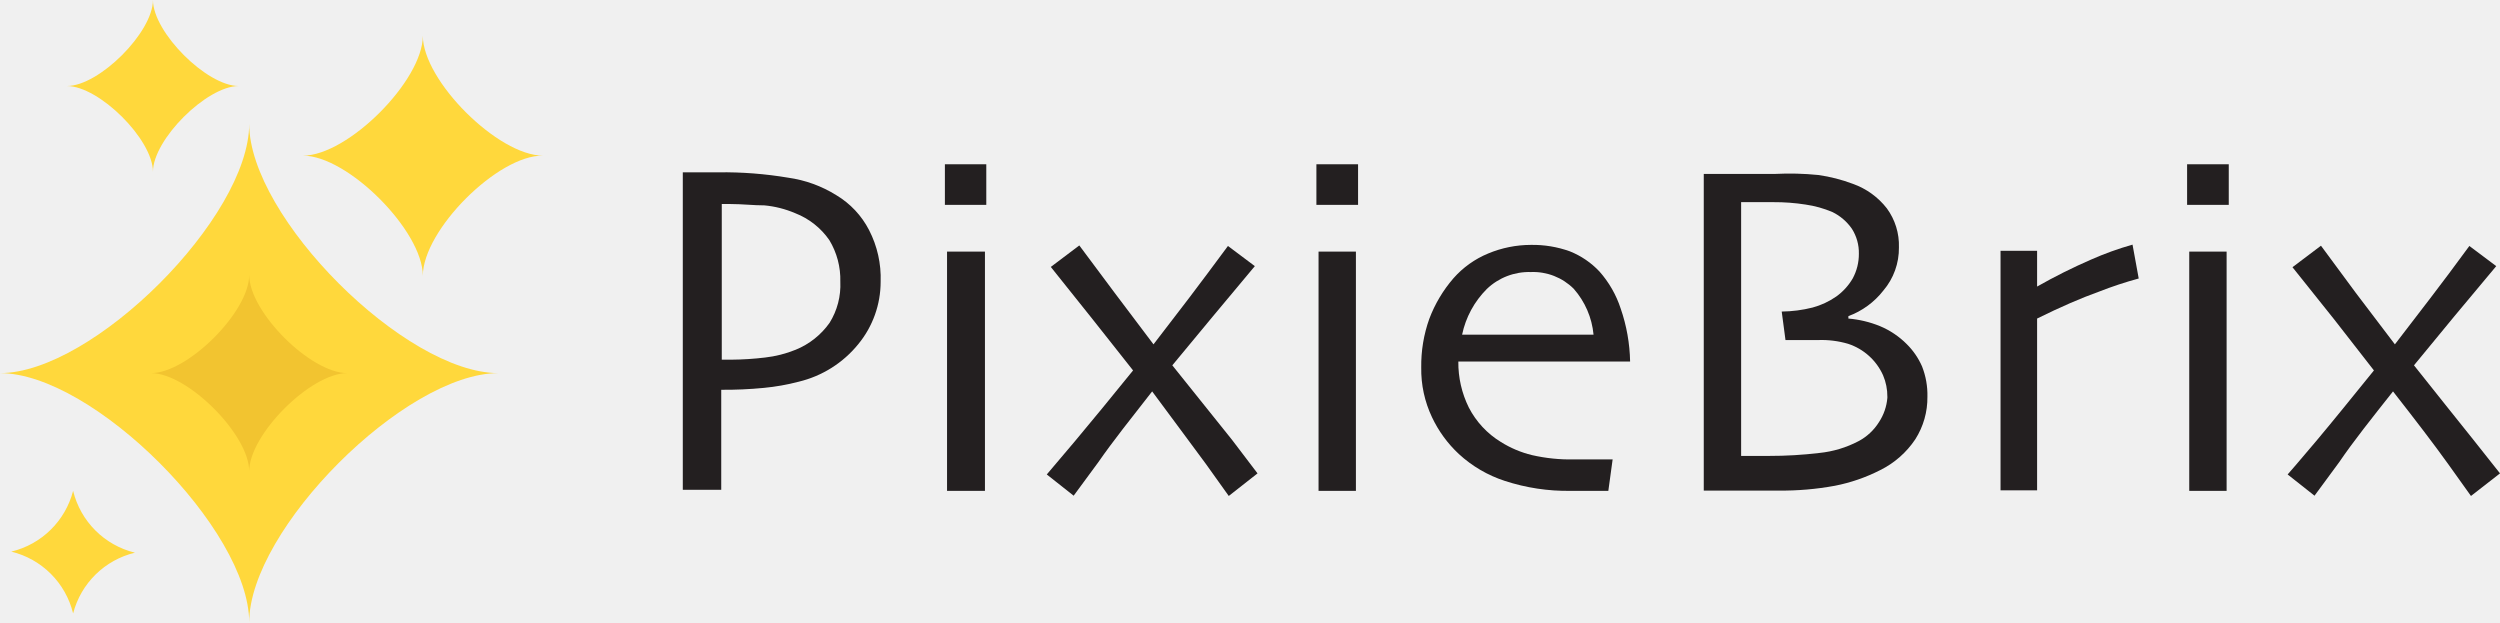
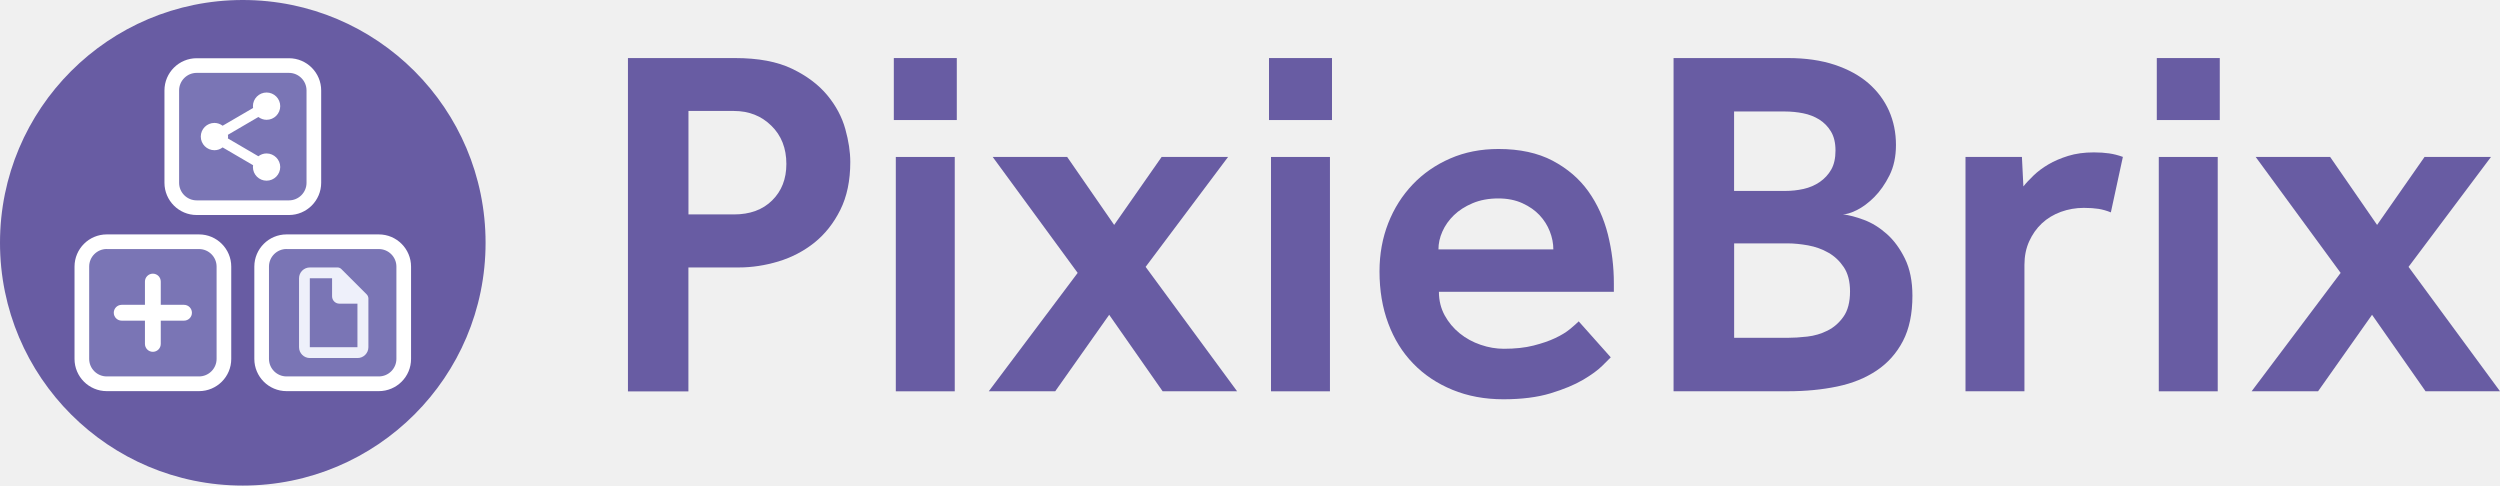
- <svg xmlns="http://www.w3.org/2000/svg" viewBox="0 0 93 23.15">
-   <defs>
-     <style>.a{fill:#231f20;}.b{fill:#ffd83c;}.c{fill:#f2c430;}</style>
-   </defs>
-   <path class="a" d="M35.12,11.22a3.65,3.65,0,0,1-.83,2.32,4.08,4.08,0,0,1-2.22,1.4,8.16,8.16,0,0,1-1.3.23,15.18,15.18,0,0,1-1.58.07l0,3.72H27.76c0-.35,0-1,0-2s0-2.42,0-4.41c0-.63,0-1.41,0-2.33s0-1.94,0-3.07h1.33a14.58,14.58,0,0,1,2.59.2A4.58,4.58,0,0,1,33.47,8a3.24,3.24,0,0,1,1.22,1.3A3.89,3.89,0,0,1,35.12,11.22Zm-1.5,0a2.84,2.84,0,0,0-.41-1.55,2.77,2.77,0,0,0-1.27-1,3.82,3.82,0,0,0-1.14-.29c-.41,0-.83-.05-1.26-.05h-.33c0,.06,0,.5,0,1.31s0,1.46,0,1.94,0,.94,0,1.54v1h.36a11.19,11.19,0,0,0,1.25-.08,4.31,4.31,0,0,0,1.14-.29,2.87,2.87,0,0,0,1.26-1A2.66,2.66,0,0,0,33.62,11.22Z" transform="translate(-2.36 -0.74)" />
-   <path class="a" d="M39.05,8.36H37.51V6.85h1.54ZM39,19H37.59c0-.09,0-.67,0-1.73s0-1.94,0-2.63v-2c0-.72,0-1.57,0-2.54H39c0,.84,0,1.63,0,2.36s0,1.39,0,2c0,1.36,0,2.46,0,3.29S39,18.94,39,19Z" transform="translate(-2.36 -0.74)" />
-   <path class="a" d="M49.14,18.35l-1.07.84L47.22,18c-.54-.74-1.22-1.64-2-2.7h0c-.78,1-1.46,1.85-2,2.63l-.92,1.25-1-.79,1.05-1.24c.63-.75,1.35-1.63,2.16-2.63v0L43,12.61c-.48-.6-1-1.25-1.55-1.94l1.06-.8,1.32,1.77,1.44,1.91h0l1.32-1.72c.45-.59.93-1.24,1.45-1.94l1,.75-1.57,1.88-1.5,1.81v0l2.22,2.77Z" transform="translate(-2.36 -0.74)" />
-   <path class="a" d="M52.88,8.36H51.33V6.85h1.55ZM52.8,19H51.41c0-.09,0-.67,0-1.73s0-1.94,0-2.63,0-1.27,0-2,0-1.57,0-2.54H52.8c0,.84,0,1.63,0,2.36s0,1.39,0,2c0,1.36,0,2.46,0,3.29S52.8,18.94,52.8,19Z" transform="translate(-2.36 -0.74)" />
-   <path class="a" d="M63,14.19H56.61A3.77,3.77,0,0,0,57,15.9a3.24,3.24,0,0,0,1.19,1.28,3.9,3.9,0,0,0,1.16.49,6.4,6.4,0,0,0,1.56.16c.34,0,.64,0,.92,0l.52,0-.16,1.17-.47,0q-.39,0-.93,0a7.52,7.52,0,0,1-2.45-.37,4.65,4.65,0,0,1-1.71-1,4.48,4.48,0,0,1-1-1.37,4.15,4.15,0,0,1-.4-1.85,5.17,5.17,0,0,1,.3-1.81,5,5,0,0,1,.9-1.51,3.49,3.49,0,0,1,1.29-.92,4.14,4.14,0,0,1,1.59-.32,4.08,4.08,0,0,1,1.45.24,3.08,3.08,0,0,1,1.1.75,3.9,3.9,0,0,1,.79,1.38A6.38,6.38,0,0,1,63,14.19Zm-1.36-1a3,3,0,0,0-.74-1.71,2.14,2.14,0,0,0-1.59-.62,2.27,2.27,0,0,0-1.64.63,3.38,3.38,0,0,0-.92,1.7Z" transform="translate(-2.36 -0.74)" />
-   <path class="a" d="M74.06,15.5a2.88,2.88,0,0,1-.45,1.58,3.36,3.36,0,0,1-1.31,1.15,6.41,6.41,0,0,1-1.68.58,10.92,10.92,0,0,1-2.09.18l-1.79,0-1,0c0-1.13,0-2.19,0-3.19V12.87c0-1.72,0-3.09,0-4.09s0-1.53,0-1.57l1,0c.56,0,1.11,0,1.65,0A10.61,10.61,0,0,1,70,7.25a6,6,0,0,1,1.29.33,2.78,2.78,0,0,1,1.26.91A2.33,2.33,0,0,1,73,9.94a2.43,2.43,0,0,1-.58,1.61,2.94,2.94,0,0,1-1.3.95v.09a4,4,0,0,1,1.17.28,3.08,3.08,0,0,1,1,.67,2.68,2.68,0,0,1,.57.83A2.9,2.9,0,0,1,74.06,15.5Zm-1.49,0a2,2,0,0,0-.16-.8,2.16,2.16,0,0,0-1.3-1.17A3.49,3.49,0,0,0,70,13.39H68.78l-.14-1.06a4.93,4.93,0,0,0,1.15-.15,2.85,2.85,0,0,0,.88-.41,2.18,2.18,0,0,0,.61-.67,1.9,1.9,0,0,0,.23-.92,1.66,1.66,0,0,0-.26-.93,1.89,1.89,0,0,0-.72-.62,4,4,0,0,0-1-.28,7.51,7.51,0,0,0-1.2-.09h-.76l-.44,0c0,.85,0,1.76,0,2.72s0,1.66,0,2.09c0,1,0,2,0,3s0,1.56,0,1.63l.47,0,.57,0a15.56,15.56,0,0,0,1.87-.11,4,4,0,0,0,1.46-.44,2,2,0,0,0,.76-.71A1.93,1.93,0,0,0,72.57,15.54Z" transform="translate(-2.36 -0.74)" />
-   <path class="a" d="M81.92,11.1a14.38,14.38,0,0,0-1.48.49c-.67.24-1.43.57-2.3,1,0,.06,0,.36,0,.88s0,1,0,1.47c0,.69,0,1.51,0,2.46s0,1.47,0,1.58H76.78c0-.1,0-.43,0-1s0-1.51,0-2.86c0-.55,0-1.31,0-2.29s0-1.9,0-2.76h1.36V11.4h0a21.06,21.06,0,0,1,2-1,11.88,11.88,0,0,1,1.55-.56Z" transform="translate(-2.36 -0.74)" />
-   <path class="a" d="M85.27,8.36H83.72V6.85h1.55ZM85.19,19H83.8c0-.09,0-.67,0-1.73s0-1.94,0-2.63v-2c0-.72,0-1.57,0-2.54h1.39c0,.84,0,1.63,0,2.36s0,1.39,0,2c0,1.36,0,2.46,0,3.29S85.19,18.94,85.19,19Z" transform="translate(-2.36 -0.74)" />
-   <path class="a" d="M95.36,18.35l-1.08.84L93.43,18c-.53-.74-1.22-1.64-2.05-2.7h0c-.79,1-1.47,1.85-2,2.63l-.92,1.25-1-.79c.07-.08.43-.49,1.06-1.24s1.34-1.63,2.15-2.63v0l-1.48-1.9c-.48-.6-1-1.25-1.55-1.94l1.06-.8L90,11.64l1.45,1.91h0l1.32-1.72c.45-.59.94-1.24,1.45-1.94l1,.75-1.57,1.88-1.49,1.81v0c.86,1.09,1.6,2,2.21,2.77Z" transform="translate(-2.36 -0.74)" />
-   <path class="b" d="M11.63,23.89c0-3.46-5.81-9.27-9.27-9.27,3.46,0,9.27-5.8,9.27-9.27,0,3.47,5.8,9.27,9.27,9.27C17.43,14.62,11.63,20.43,11.63,23.89Z" transform="translate(-2.36 -0.74)" />
-   <path class="c" d="M11.63,18.27c0-1.36-2.29-3.65-3.65-3.65,1.36,0,3.65-2.28,3.65-3.65,0,1.37,2.28,3.65,3.65,3.65C13.91,14.62,11.63,16.91,11.63,18.27Z" transform="translate(-2.36 -0.74)" />
-   <path class="b" d="M18.09,11c0-1.67-2.79-4.47-4.46-4.47,1.67,0,4.46-2.79,4.46-4.46,0,1.67,2.8,4.46,4.47,4.46C20.89,6.5,18.09,9.3,18.09,11Z" transform="translate(-2.36 -0.74)" />
-   <path class="b" d="M5.08,23.56a3.13,3.13,0,0,0-2.3-2.3A3.13,3.13,0,0,0,5.08,19a3.13,3.13,0,0,0,2.3,2.3A3.13,3.13,0,0,0,5.08,23.56Z" transform="translate(-2.36 -0.74)" />
-   <path class="b" d="M8.05,7.13c0-1.2-2-3.19-3.2-3.19,1.2,0,3.2-2,3.2-3.2,0,1.2,2,3.2,3.19,3.2C10.05,3.94,8.05,5.93,8.05,7.13Z" transform="translate(-2.36 -0.74)" />
+ <svg xmlns="http://www.w3.org/2000/svg" version="1.1" id="Vrstva_1" x="0px" y="0px" viewBox="0 0 426.71 82.89" style="enable-background:new 0 0 426.71 82.89;" xml:space="preserve">
+   <style type="text/css">
+ 	.st0{fill:#685CA3;}
+ 	.st1{fill:#7A75B5;}
+ 	.st2{fill:#FFFFFF;}
+ 	.st3{fill:#EEF0FA;}
+ </style>
+   <g>
+     <path class="st0" d="M107.19,9.91h18.25c3.98,0,7.23,0.61,9.76,1.83c2.53,1.22,4.53,2.73,6.01,4.52c1.48,1.79,2.5,3.71,3.07,5.76   c0.57,2.05,0.85,3.92,0.85,5.63c0,3.18-0.57,5.91-1.71,8.19c-1.14,2.28-2.62,4.14-4.43,5.59c-1.82,1.45-3.87,2.51-6.14,3.2   c-2.28,0.68-4.52,1.02-6.74,1.02h-8.61v21.15h-10.32V9.91z M125.27,36.6c2.73,0,4.9-0.79,6.52-2.39c1.62-1.59,2.43-3.67,2.43-6.23   c0-2.67-0.85-4.85-2.56-6.52c-1.7-1.68-3.84-2.52-6.39-2.52h-7.76V36.6H125.27z" />
+     <path class="st0" d="M152.56,9.91h10.75v10.58h-10.75V9.91z M152.9,26.79h10.06v40H152.9V26.79z" />
+     <path class="st0" d="M183.94,46.58l-14.5-19.79h12.71l8.02,11.6l8.1-11.6h11.34l-14.07,18.76l15.61,21.23h-12.71l-9.12-13.05   l-9.21,13.05h-11.34L183.94,46.58z" />
+     <path class="st0" d="M216.6,9.91h10.75v10.58H216.6V9.91z M216.94,26.79h10.06v40h-10.06V26.79z" />
+     <path class="st0" d="M274.93,60.99c-0.17,0.17-0.64,0.64-1.41,1.41c-0.77,0.77-1.88,1.58-3.32,2.43c-1.45,0.85-3.3,1.62-5.54,2.3   c-2.25,0.68-4.93,1.02-8.06,1.02c-3.18,0-6.08-0.54-8.7-1.62c-2.62-1.08-4.85-2.57-6.69-4.48c-1.85-1.9-3.27-4.19-4.26-6.86   c-1-2.67-1.49-5.63-1.49-8.87c0-2.96,0.5-5.7,1.49-8.23c0.99-2.53,2.39-4.73,4.18-6.61c1.79-1.88,3.92-3.35,6.4-4.43   c2.47-1.08,5.22-1.62,8.23-1.62c3.64,0,6.72,0.67,9.25,2c2.53,1.34,4.56,3.08,6.1,5.24c1.54,2.16,2.64,4.61,3.33,7.33   c0.68,2.73,1.02,5.51,1.02,8.36v1.45H245.6c0,1.48,0.33,2.81,0.98,4.01c0.65,1.19,1.51,2.22,2.56,3.07   c1.05,0.85,2.25,1.51,3.58,1.96c1.34,0.46,2.66,0.68,3.96,0.68c1.93,0,3.63-0.18,5.07-0.55c1.45-0.37,2.69-0.79,3.71-1.28   c1.02-0.48,1.86-0.99,2.51-1.53c0.65-0.54,1.15-0.98,1.49-1.32L274.93,60.99z M265.13,42.57c0-1.02-0.2-2.05-0.6-3.07   c-0.4-1.02-0.98-1.95-1.75-2.77c-0.77-0.82-1.75-1.51-2.94-2.05c-1.19-0.54-2.56-0.81-4.09-0.81c-1.65,0-3.11,0.27-4.39,0.81   c-1.28,0.54-2.34,1.22-3.2,2.05c-0.85,0.83-1.51,1.75-1.96,2.77c-0.46,1.02-0.68,2.05-0.68,3.07H265.13z" />
+     <path class="st0" d="M285.66,9.91h19.53c3.01,0,5.67,0.39,7.97,1.15c2.3,0.77,4.22,1.82,5.76,3.15c1.53,1.34,2.7,2.9,3.5,4.69   c0.79,1.79,1.19,3.74,1.19,5.84c0,1.99-0.37,3.72-1.11,5.2c-0.74,1.48-1.61,2.72-2.6,3.71c-1,0.99-1.99,1.73-2.99,2.22   c-0.99,0.48-1.78,0.72-2.34,0.72c1.02,0.12,2.22,0.43,3.58,0.94c1.37,0.51,2.66,1.31,3.88,2.39c1.22,1.08,2.26,2.49,3.11,4.22   c0.85,1.73,1.28,3.85,1.28,6.35c0,3.07-0.54,5.65-1.62,7.72c-1.08,2.07-2.57,3.75-4.48,5.03c-1.91,1.28-4.15,2.19-6.74,2.73   c-2.59,0.54-5.39,0.81-8.4,0.81h-19.53V9.91z M304.68,32.59c1.08,0,2.13-0.11,3.16-0.34c1.02-0.23,1.95-0.63,2.77-1.19   c0.82-0.57,1.48-1.28,1.96-2.13c0.48-0.85,0.72-1.93,0.72-3.24c0-1.31-0.26-2.39-0.77-3.24c-0.51-0.85-1.18-1.53-2-2.05   c-0.83-0.51-1.75-0.87-2.77-1.07c-1.02-0.2-2.05-0.3-3.07-0.3h-8.7v13.56H304.68z M305.11,57.66c1.02,0,2.15-0.07,3.37-0.21   c1.22-0.14,2.37-0.48,3.45-1.02c1.08-0.54,1.99-1.33,2.73-2.39c0.74-1.05,1.11-2.49,1.11-4.31c0-1.7-0.36-3.08-1.07-4.14   c-0.71-1.05-1.59-1.88-2.64-2.47c-1.05-0.6-2.2-1.01-3.45-1.24c-1.25-0.22-2.42-0.34-3.5-0.34h-9.12v16.12H305.11z" />
+     <path class="st0" d="M335.47,26.79h9.64l0.25,5.03c0.45-0.57,1.04-1.19,1.75-1.88c0.71-0.68,1.55-1.31,2.52-1.88   c0.96-0.57,2.09-1.05,3.37-1.45c1.28-0.4,2.74-0.6,4.39-0.6c0.97,0,1.83,0.06,2.6,0.17c0.77,0.11,1.55,0.31,2.35,0.6l-2.05,9.47   c-0.68-0.28-1.38-0.48-2.09-0.6c-0.71-0.11-1.55-0.17-2.52-0.17c-1.37,0-2.67,0.23-3.92,0.68c-1.25,0.46-2.33,1.11-3.24,1.96   c-0.91,0.85-1.63,1.88-2.17,3.07c-0.54,1.19-0.81,2.53-0.81,4.01v21.58h-10.06V26.79z" />
+     <path class="st0" d="M368.13,9.91h10.75v10.58h-10.75V9.91z M368.47,26.79h10.06v40h-10.06V26.79z" />
+     <path class="st0" d="M399.51,46.58l-14.5-19.79h12.71l8.01,11.6l8.1-11.6h11.34l-14.07,18.76l15.61,21.23h-12.71l-9.13-13.05   l-9.21,13.05h-11.34L399.51,46.58z" />
+   </g>
+   <circle class="st0" cx="41.44" cy="41.44" r="41.44" />
+   <g>
+     <g>
+       <path class="st1" d="M64.66,65.51H48.91c-2.34,0-4.25-1.91-4.25-4.25V45.51c0-2.34,1.91-4.25,4.25-4.25h15.75    c2.34,0,4.25,1.91,4.25,4.25v15.75C68.92,63.6,67,65.51,64.66,65.51z" />
+       <path class="st2" d="M64.66,66.76H48.91c-3.04,0-5.5-2.47-5.5-5.5V45.51c0-3.04,2.47-5.5,5.5-5.5h15.75c3.04,0,5.5,2.47,5.5,5.5    v15.75C70.17,64.29,67.7,66.76,64.66,66.76z M48.91,42.5c-1.66,0-3,1.35-3,3v15.75c0,1.66,1.35,3,3,3h15.75c1.66,0,3-1.35,3-3    V45.51c0-1.66-1.35-3-3-3H48.91z" />
+     </g>
+     <path class="st3" d="M62.59,50.25l-4.33-4.33c-0.17-0.17-0.41-0.27-0.65-0.27h-0.92h-3.8c-1.02,0-1.85,0.83-1.85,1.85v11.76   c0,1.02,0.83,1.85,1.85,1.85h8.14c1.02,0,1.85-0.83,1.85-1.85v-7.48V50.9C62.86,50.66,62.76,50.42,62.59,50.25z M52.88,59.26   l0-11.76h3.8v3.08c0,0.69,0.56,1.25,1.25,1.25h3.08v7.43L52.88,59.26z" />
+   </g>
+   <g>
+     <g>
+       <path class="st1" d="M33.97,65.51H18.22c-2.34,0-4.25-1.91-4.25-4.25V45.51c0-2.34,1.91-4.25,4.25-4.25h15.75    c2.34,0,4.25,1.91,4.25,4.25v15.75C38.23,63.6,36.31,65.51,33.97,65.51z" />
+       <path class="st2" d="M33.97,66.76H18.22c-3.04,0-5.5-2.47-5.5-5.5V45.51c0-3.04,2.47-5.5,5.5-5.5h15.75c3.04,0,5.5,2.47,5.5,5.5    v15.75C39.48,64.29,37.01,66.76,33.97,66.76z M18.22,42.5c-1.66,0-3,1.35-3,3v15.75c0,1.66,1.35,3,3,3h15.75c1.66,0,3-1.35,3-3    V45.51c0-1.66-1.35-3-3-3H18.22z" />
+     </g>
+     <path class="st2" d="M31.41,52.03h-3.97v-3.97c0-0.74-0.6-1.35-1.35-1.35c-0.74,0-1.35,0.6-1.35,1.35v3.97h-3.97   c-0.74,0-1.35,0.6-1.35,1.35c0,0.74,0.6,1.35,1.35,1.35h3.97v3.97c0,0.74,0.6,1.35,1.35,1.35c0.74,0,1.35-0.6,1.35-1.35v-3.97h3.97   c0.74,0,1.35-0.6,1.35-1.35C32.76,52.63,32.15,52.03,31.41,52.03z" />
+   </g>
+   <g>
+     <g>
+       <path class="st1" d="M49.32,35.45H33.57c-2.34,0-4.25-1.91-4.25-4.25V15.44c0-2.34,1.91-4.25,4.25-4.25h15.75    c2.34,0,4.25,1.91,4.25,4.25V31.2C53.57,33.54,51.66,35.45,49.32,35.45z" />
+       <path class="st2" d="M49.32,36.7H33.57c-3.04,0-5.5-2.47-5.5-5.5V15.44c0-3.04,2.47-5.5,5.5-5.5h15.75c3.04,0,5.5,2.47,5.5,5.5    V31.2C54.82,34.23,52.35,36.7,49.32,36.7z M33.57,12.44c-1.66,0-3,1.35-3,3V31.2c0,1.66,1.35,3,3,3h15.75c1.66,0,3-1.35,3-3V15.44    c0-1.66-1.35-3-3-3H33.57z" />
+     </g>
+     <path class="st2" d="M45.5,26.19c-0.53,0-1.01,0.18-1.4,0.48l-5.2-3.04c0.01-0.1,0.03-0.2,0.03-0.31c0-0.1-0.02-0.2-0.03-0.31   l5.2-3.04c0.39,0.29,0.87,0.48,1.4,0.48c1.29,0,2.33-1.05,2.33-2.33c0-1.29-1.05-2.33-2.33-2.33c-1.29,0-2.33,1.05-2.33,2.33   c0,0.1,0.02,0.21,0.03,0.31L38,21.46c-0.39-0.29-0.87-0.48-1.4-0.48c-1.29,0-2.33,1.05-2.33,2.33c0,1.29,1.05,2.33,2.33,2.33   c0.53,0,1.01-0.18,1.4-0.48l5.2,3.04c-0.01,0.1-0.03,0.2-0.03,0.31c0,1.29,1.05,2.33,2.33,2.33c1.29,0,2.33-1.05,2.33-2.33   C47.83,27.24,46.78,26.19,45.5,26.19z" />
+   </g>
</svg>
